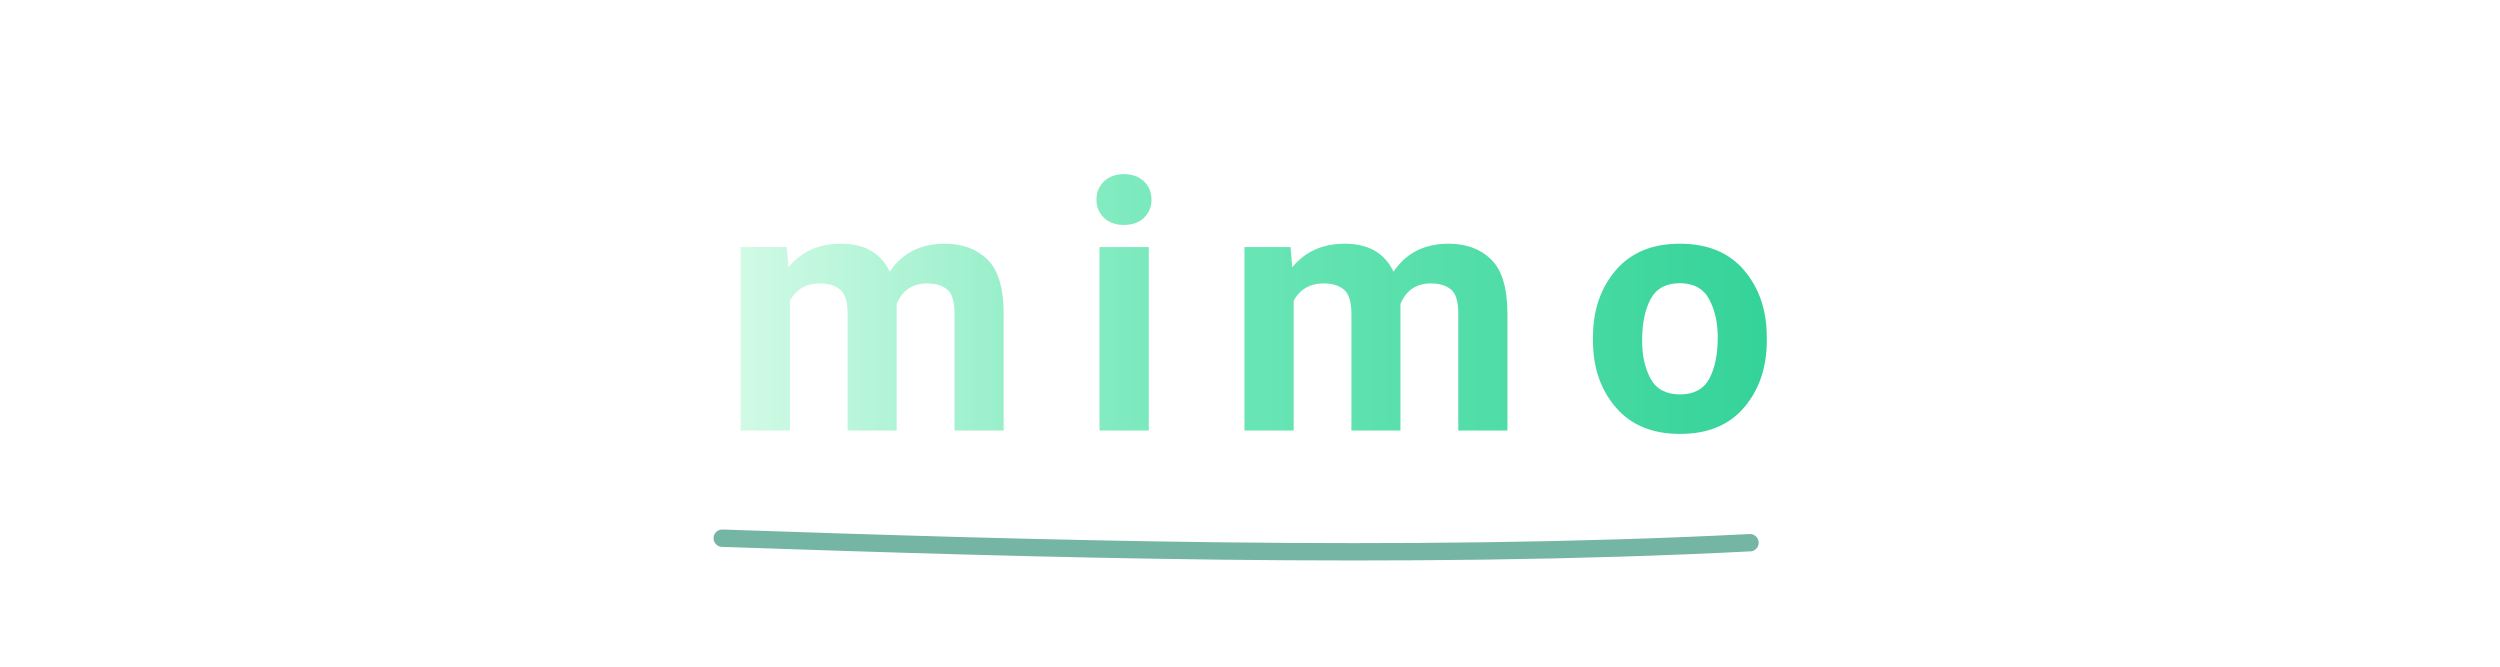
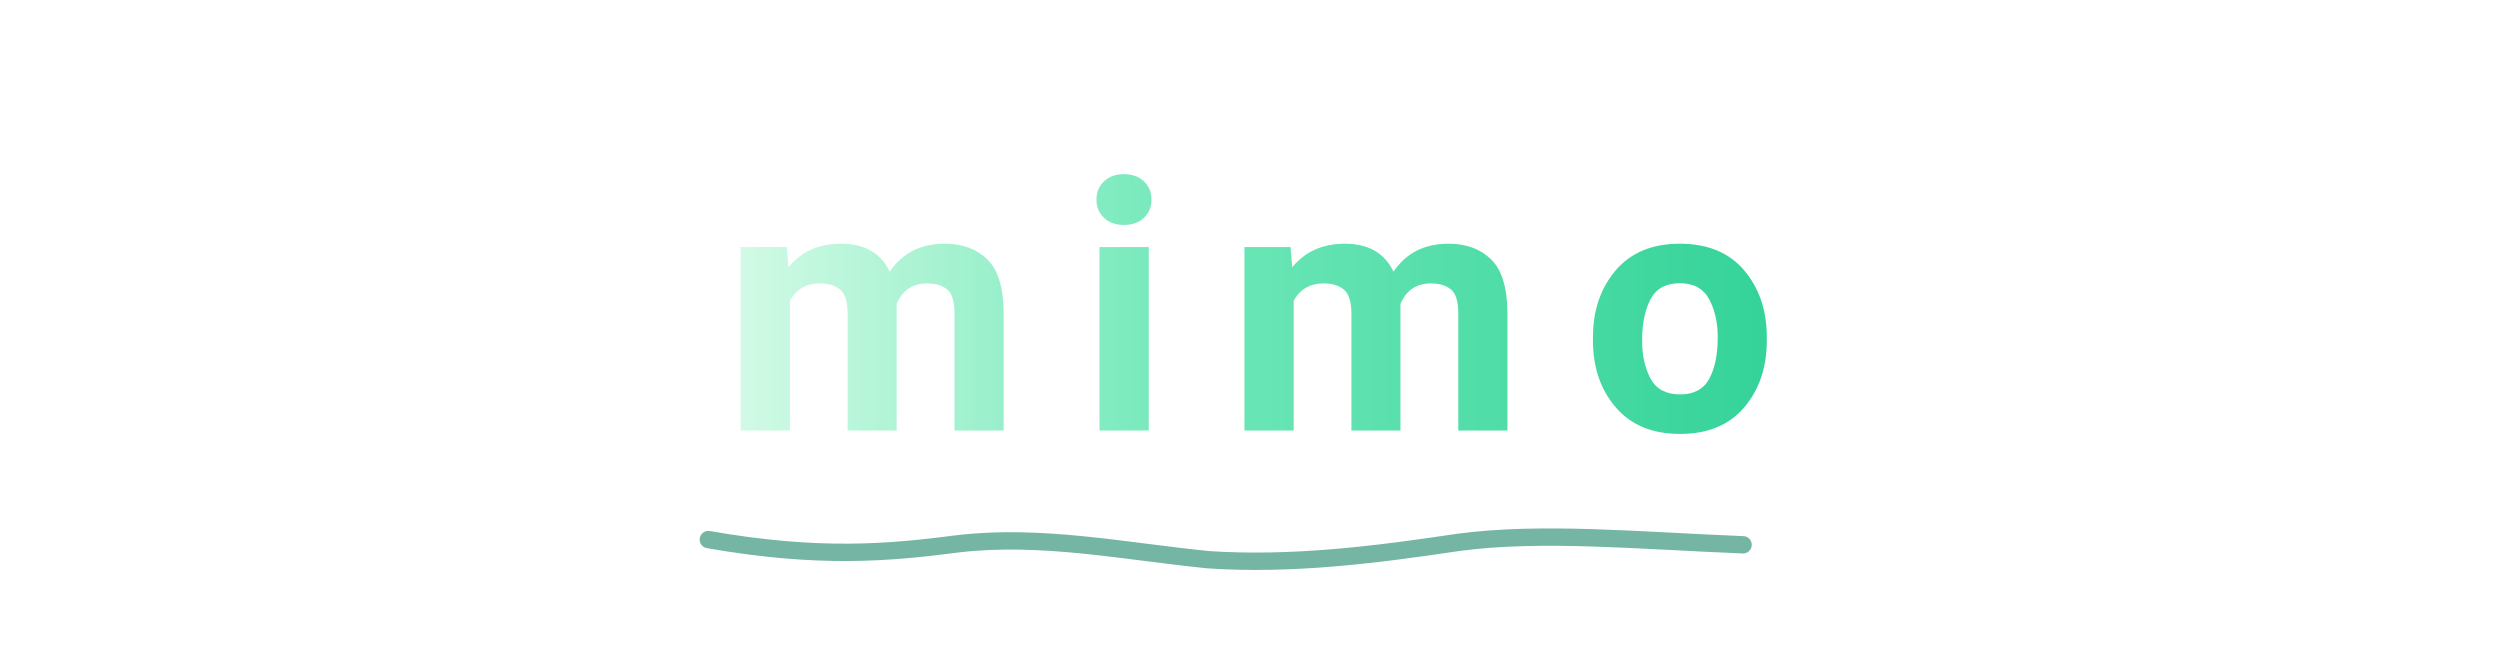
<svg xmlns="http://www.w3.org/2000/svg" viewBox="0 0 360 96" fill="none" role="img" aria-label="mimo">
  <defs>
    <linearGradient id="mwd" x1="0" y1="0" x2="1" y2="0">
      <stop offset="0%" stop-color="#d1fae5" />
      <stop offset="45%" stop-color="#6ee7b7" />
      <stop offset="100%" stop-color="#34d399" />
    </linearGradient>
  </defs>
  <text x="180" y="62" text-anchor="middle" fill="url(#mwd)" font-family="ui-sans-serif, -apple-system, BlinkMacSystemFont, 'Segoe UI', Roboto, Helvetica, Arial, sans-serif" font-size="50" font-weight="600" letter-spacing="8">
    mimo
  </text>
-   <path d="M 104 77.5 C 148 79, 202 80.7 252 78.15" stroke="#047857" stroke-width="2.5" stroke-linecap="round" fill="none" opacity="0.55" />
+   <path d="M 102 77.7 C 118 80.5 128 79.6 138 78.3 C 150 76.9 162 79.4 174 80.6 C 186 81.4 198 79.9 210 78.1 C 222 76.5 236 77.85 251 78.45" stroke="#047857" stroke-width="2.5" stroke-linecap="round" stroke-linejoin="round" fill="none" opacity="0.55" />
</svg>
